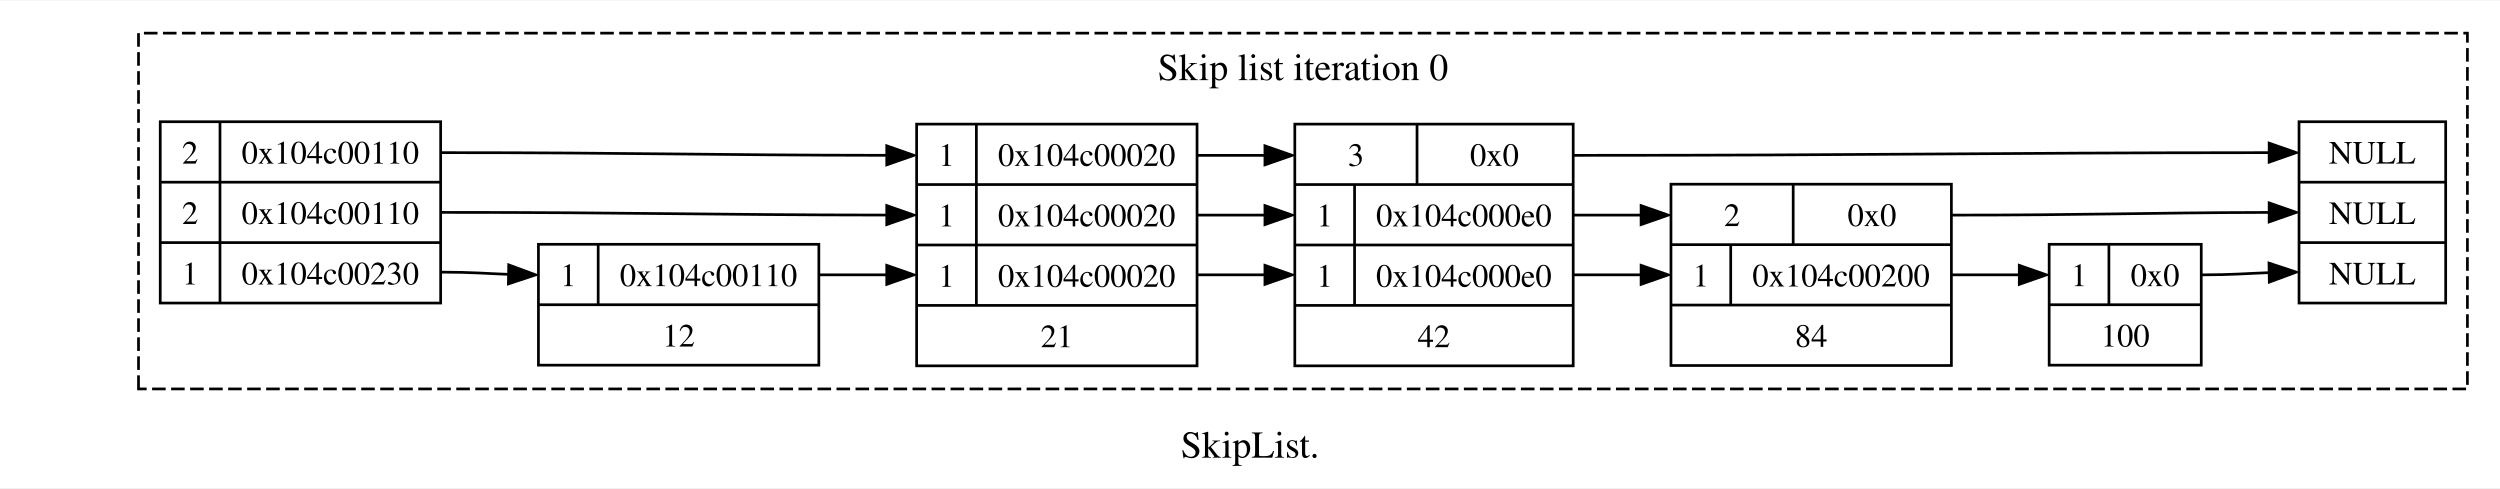
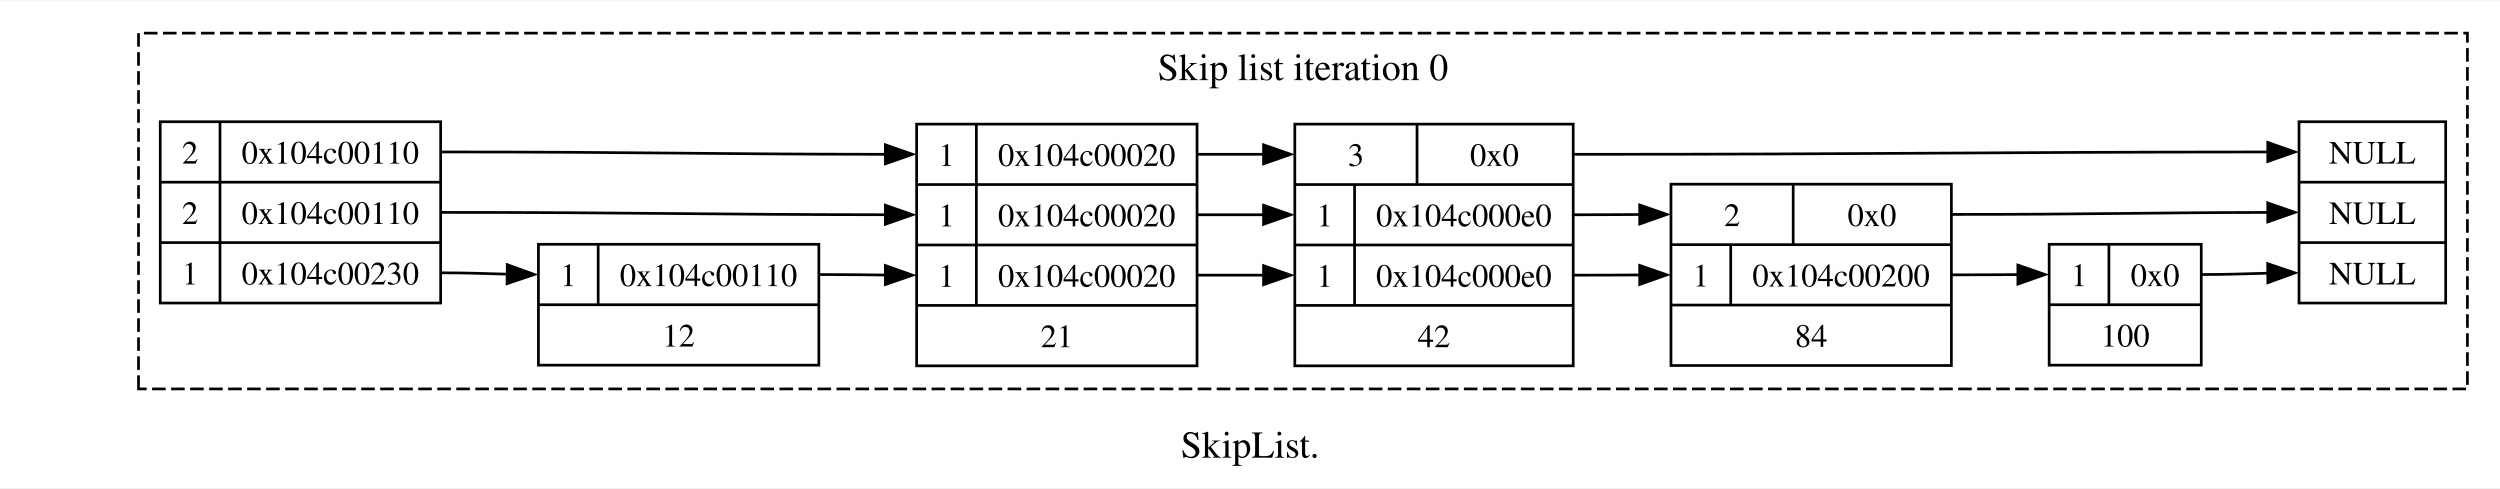
<svg xmlns="http://www.w3.org/2000/svg" width="921pt" height="180pt" viewBox="0.00 0.00 920.50 179.50">
  <g id="graph0" class="graph" transform="scale(1 1) rotate(0) translate(4 175.5)">
    <polygon fill="white" stroke="none" points="-4,4 -4,-175.5 916.5,-175.5 916.5,4 -4,4" />
    <text text-anchor="middle" x="456.25" y="-7.2" font-family="Times,serif" font-size="14.00">SkipList.</text>
    <g id="clust1" class="cluster">
      <polygon fill="none" stroke="black" stroke-dasharray="5,2" points="47,-32.5 47,-163.5 904.5,-163.5 904.5,-32.5 47,-32.5" />
      <text text-anchor="middle" x="475.75" y="-146.2" font-family="Times,serif" font-size="14.00">Skip list iteration 0</text>
    </g>
    <g id="node1" class="node">
      <polygon fill="none" stroke="black" points="55,-64.12 55,-130.88 158.25,-130.88 158.25,-64.12 55,-64.12" />
      <text text-anchor="middle" x="66" y="-115.47" font-family="Times,serif" font-size="12.00">2</text>
      <polyline fill="none" stroke="black" points="77,-108.62 77,-130.88" />
      <text text-anchor="middle" x="117.62" y="-115.47" font-family="Times,serif" font-size="12.00">0x104c00110</text>
      <polyline fill="none" stroke="black" points="55,-108.62 158.25,-108.62" />
      <text text-anchor="middle" x="66" y="-93.22" font-family="Times,serif" font-size="12.00">2</text>
      <polyline fill="none" stroke="black" points="77,-86.38 77,-108.62" />
      <text text-anchor="middle" x="117.62" y="-93.22" font-family="Times,serif" font-size="12.00">0x104c00110</text>
      <polyline fill="none" stroke="black" points="55,-86.38 158.25,-86.38" />
      <text text-anchor="middle" x="66" y="-70.97" font-family="Times,serif" font-size="12.00">1</text>
      <polyline fill="none" stroke="black" points="77,-64.12 77,-86.38" />
      <text text-anchor="middle" x="117.62" y="-70.97" font-family="Times,serif" font-size="12.00">0x104c00230</text>
    </g>
    <g id="node2" class="node">
      <polygon fill="none" stroke="black" points="194.25,-41.25 194.25,-85.75 297.5,-85.75 297.5,-41.25 194.25,-41.25" />
      <text text-anchor="middle" x="205.25" y="-70.35" font-family="Times,serif" font-size="12.00">1</text>
      <polyline fill="none" stroke="black" points="216.25,-63.5 216.25,-85.75" />
      <text text-anchor="middle" x="256.88" y="-70.35" font-family="Times,serif" font-size="12.00">0x104c00110</text>
      <polyline fill="none" stroke="black" points="194.25,-63.5 297.5,-63.5" />
      <text text-anchor="middle" x="245.88" y="-48.1" font-family="Times,serif" font-size="12.00">12</text>
    </g>
    <g id="edge1" class="edge">
-       <path fill="none" stroke="black" d="M158.25,-75.5C169.88,-75.5 175.16,-74.97 183.32,-74.68" />
-       <polygon fill="black" stroke="black" points="183.31,-78.17 193.25,-74.5 183.19,-71.17 183.31,-78.17" />
+       <path fill="none" stroke="black" d="M158.25,-75.25C169.63,-75.25 174.93,-74.93 182.8,-74.75" />
+       <polygon fill="black" stroke="black" points="182.78,-78.25 192.74,-74.64 182.7,-71.25 182.78,-78.25" />
    </g>
    <g id="node3" class="node">
      <polygon fill="none" stroke="black" points="333.5,-41 333.5,-130 436.75,-130 436.75,-41 333.5,-41" />
      <text text-anchor="middle" x="344.5" y="-114.6" font-family="Times,serif" font-size="12.00">1</text>
      <polyline fill="none" stroke="black" points="355.5,-107.75 355.5,-130" />
      <text text-anchor="middle" x="396.12" y="-114.6" font-family="Times,serif" font-size="12.00">0x104c00020</text>
      <polyline fill="none" stroke="black" points="333.5,-107.75 436.75,-107.75" />
      <text text-anchor="middle" x="344.5" y="-92.35" font-family="Times,serif" font-size="12.00">1</text>
      <polyline fill="none" stroke="black" points="355.5,-85.5 355.5,-107.75" />
      <text text-anchor="middle" x="396.12" y="-92.35" font-family="Times,serif" font-size="12.00">0x104c00020</text>
      <polyline fill="none" stroke="black" points="333.5,-85.5 436.75,-85.5" />
      <text text-anchor="middle" x="344.5" y="-70.1" font-family="Times,serif" font-size="12.00">1</text>
      <polyline fill="none" stroke="black" points="355.5,-63.25 355.5,-85.5" />
      <text text-anchor="middle" x="396.12" y="-70.1" font-family="Times,serif" font-size="12.00">0x104c00020</text>
      <polyline fill="none" stroke="black" points="333.5,-63.25 436.75,-63.25" />
      <text text-anchor="middle" x="385.12" y="-47.85" font-family="Times,serif" font-size="12.00">21</text>
    </g>
    <g id="edge2" class="edge">
-       <path fill="none" stroke="black" d="M158.25,-97.5C232.49,-97.5 253.66,-96.59 322.92,-96.51" />
-       <polygon fill="black" stroke="black" points="322.5,-100.01 332.5,-96.5 322.5,-93.01 322.5,-100.01" />
+       <path fill="none" stroke="black" d="M158.25,-97.5C232.18,-97.5 253.48,-96.71 322.07,-96.63" />
+       <polygon fill="black" stroke="black" points="321.99,-100.13 331.99,-96.63 321.98,-93.13 321.99,-100.13" />
    </g>
    <g id="edge3" class="edge">
-       <path fill="none" stroke="black" d="M158.25,-119.5C232.49,-119.5 253.66,-118.59 322.92,-118.51" />
-       <polygon fill="black" stroke="black" points="322.5,-122.01 332.5,-118.5 322.5,-115.01 322.5,-122.01" />
+       <path fill="none" stroke="black" d="M158.25,-119.75C232.18,-119.75 253.48,-118.96 322.07,-118.88" />
+       <polygon fill="black" stroke="black" points="321.99,-122.38 331.99,-118.88 321.98,-115.38 321.99,-122.38" />
    </g>
    <g id="edge4" class="edge">
-       <path fill="none" stroke="black" d="M297.5,-74.5C309.12,-74.5 314.42,-74.5 322.58,-74.5" />
-       <polygon fill="black" stroke="black" points="322.5,-78 332.5,-74.5 322.5,-71 322.5,-78" />
+       <path fill="none" stroke="black" d="M297.5,-74.62C308.88,-74.62 314.18,-74.5 322.05,-74.43" />
+       <polygon fill="black" stroke="black" points="322,-77.93 331.99,-74.38 321.97,-70.93 322,-77.93" />
    </g>
    <g id="node4" class="node">
      <polygon fill="none" stroke="black" points="472.75,-41 472.75,-130 575.25,-130 575.25,-41 472.75,-41" />
      <text text-anchor="middle" x="495.25" y="-114.6" font-family="Times,serif" font-size="12.00">3</text>
      <polyline fill="none" stroke="black" points="517.75,-107.75 517.75,-130" />
      <text text-anchor="middle" x="546.25" y="-114.6" font-family="Times,serif" font-size="12.00">0x0</text>
      <polyline fill="none" stroke="black" points="472.75,-107.75 575.25,-107.75" />
      <text text-anchor="middle" x="483.75" y="-92.35" font-family="Times,serif" font-size="12.00">1</text>
      <polyline fill="none" stroke="black" points="494.75,-85.5 494.75,-107.75" />
      <text text-anchor="middle" x="535" y="-92.35" font-family="Times,serif" font-size="12.00">0x104c000e0</text>
      <polyline fill="none" stroke="black" points="472.75,-85.5 575.25,-85.5" />
      <text text-anchor="middle" x="483.75" y="-70.1" font-family="Times,serif" font-size="12.00">1</text>
      <polyline fill="none" stroke="black" points="494.75,-63.25 494.75,-85.5" />
      <text text-anchor="middle" x="535" y="-70.1" font-family="Times,serif" font-size="12.00">0x104c000e0</text>
      <polyline fill="none" stroke="black" points="472.75,-63.25 575.25,-63.25" />
      <text text-anchor="middle" x="524" y="-47.85" font-family="Times,serif" font-size="12.00">42</text>
    </g>
    <g id="edge5" class="edge">
-       <path fill="none" stroke="black" d="M436.75,-74.5C448.38,-74.5 453.67,-74.5 461.83,-74.5" />
-       <polygon fill="black" stroke="black" points="461.75,-78 471.75,-74.5 461.75,-71 461.75,-78" />
+       <path fill="none" stroke="black" d="M436.75,-74.38C448.12,-74.38 453.43,-74.38 461.3,-74.38" />
+       <polygon fill="black" stroke="black" points="461.24,-77.88 471.24,-74.38 461.24,-70.88 461.24,-77.88" />
    </g>
    <g id="edge6" class="edge">
-       <path fill="none" stroke="black" d="M436.75,-96.5C448.38,-96.5 453.67,-96.5 461.83,-96.5" />
-       <polygon fill="black" stroke="black" points="461.75,-100 471.75,-96.5 461.75,-93 461.75,-100" />
+       <path fill="none" stroke="black" d="M436.75,-96.62C448.12,-96.62 453.43,-96.62 461.3,-96.62" />
+       <polygon fill="black" stroke="black" points="461.24,-100.13 471.24,-96.63 461.24,-93.13 461.24,-100.13" />
    </g>
    <g id="edge7" class="edge">
-       <path fill="none" stroke="black" d="M436.75,-118.5C448.38,-118.5 453.67,-118.5 461.83,-118.5" />
-       <polygon fill="black" stroke="black" points="461.75,-122 471.75,-118.5 461.75,-115 461.75,-122" />
+       <path fill="none" stroke="black" d="M436.75,-118.88C448.12,-118.88 453.43,-118.88 461.3,-118.88" />
+       <polygon fill="black" stroke="black" points="461.24,-122.38 471.24,-118.88 461.24,-115.38 461.24,-122.38" />
    </g>
    <g id="node5" class="node">
      <polygon fill="none" stroke="black" points="611.25,-41.12 611.25,-107.88 714.5,-107.88 714.5,-41.12 611.25,-41.12" />
      <text text-anchor="middle" x="633.75" y="-92.47" font-family="Times,serif" font-size="12.00">2</text>
      <polyline fill="none" stroke="black" points="656.25,-85.62 656.25,-107.88" />
      <text text-anchor="middle" x="685.25" y="-92.47" font-family="Times,serif" font-size="12.00">0x0</text>
      <polyline fill="none" stroke="black" points="611.25,-85.62 714.5,-85.62" />
      <text text-anchor="middle" x="622.25" y="-70.22" font-family="Times,serif" font-size="12.00">1</text>
      <polyline fill="none" stroke="black" points="633.25,-63.38 633.25,-85.62" />
      <text text-anchor="middle" x="673.88" y="-70.22" font-family="Times,serif" font-size="12.00">0x104c00200</text>
      <polyline fill="none" stroke="black" points="611.25,-63.38 714.5,-63.38" />
      <text text-anchor="middle" x="662.88" y="-47.98" font-family="Times,serif" font-size="12.00">84</text>
    </g>
    <g id="edge8" class="edge">
-       <path fill="none" stroke="black" d="M575.25,-74.5C586.88,-74.5 592.17,-74.5 600.33,-74.5" />
-       <polygon fill="black" stroke="black" points="600.25,-78 610.25,-74.5 600.25,-71 600.25,-78" />
+       <path fill="none" stroke="black" d="M575.25,-74.38C586.63,-74.38 591.93,-74.44 599.8,-74.47" />
+       <polygon fill="black" stroke="black" points="599.73,-77.97 609.74,-74.5 599.74,-70.97 599.73,-77.97" />
    </g>
    <g id="edge9" class="edge">
-       <path fill="none" stroke="black" d="M575.25,-96.5C586.88,-96.5 592.17,-96.5 600.33,-96.5" />
-       <polygon fill="black" stroke="black" points="600.25,-100 610.25,-96.5 600.25,-93 600.25,-100" />
+       <path fill="none" stroke="black" d="M575.25,-96.62C586.63,-96.62 591.93,-96.69 599.8,-96.72" />
+       <polygon fill="black" stroke="black" points="599.73,-100.22 609.74,-96.75 599.74,-93.22 599.73,-100.22" />
    </g>
    <g id="node6" class="node">
      <polygon fill="none" stroke="black" points="842.5,-64.12 842.5,-130.88 896.5,-130.88 896.5,-64.12 842.5,-64.12" />
      <text text-anchor="middle" x="869.5" y="-115.47" font-family="Times,serif" font-size="12.00">NULL</text>
      <polyline fill="none" stroke="black" points="842.5,-108.62 896.5,-108.62" />
      <text text-anchor="middle" x="869.5" y="-93.22" font-family="Times,serif" font-size="12.00">NULL</text>
      <polyline fill="none" stroke="black" points="842.5,-86.38 896.5,-86.38" />
      <text text-anchor="middle" x="869.5" y="-70.97" font-family="Times,serif" font-size="12.00">NULL</text>
    </g>
    <g id="edge10" class="edge">
-       <path fill="none" stroke="black" d="M575.25,-118.5C690.32,-118.5 721.78,-119.44 831.62,-119.5" />
-       <polygon fill="black" stroke="black" points="831.5,-123 841.5,-119.5 831.5,-116 831.5,-123" />
+       <path fill="none" stroke="black" d="M575.25,-118.88C690.2,-118.88 721.72,-119.69 831.29,-119.75" />
+       <polygon fill="black" stroke="black" points="830.99,-123.25 840.99,-119.75 830.99,-116.25 830.99,-123.25" />
    </g>
    <g id="edge12" class="edge">
-       <path fill="none" stroke="black" d="M714.5,-96.5C767.61,-96.5 783.53,-97.37 831.71,-97.49" />
-       <polygon fill="black" stroke="black" points="831.5,-100.99 841.5,-97.5 831.5,-93.99 831.5,-100.99" />
+       <path fill="none" stroke="black" d="M714.5,-96.75C767.39,-96.75 783.4,-97.4 831.1,-97.49" />
+       <polygon fill="black" stroke="black" points="830.98,-100.99 840.99,-97.5 830.99,-93.99 830.98,-100.99" />
    </g>
    <g id="node7" class="node">
      <polygon fill="none" stroke="black" points="750.5,-41.25 750.5,-85.75 806.5,-85.75 806.5,-41.25 750.5,-41.25" />
      <text text-anchor="middle" x="761.5" y="-70.35" font-family="Times,serif" font-size="12.00">1</text>
      <polyline fill="none" stroke="black" points="772.5,-63.5 772.5,-85.75" />
      <text text-anchor="middle" x="789.5" y="-70.35" font-family="Times,serif" font-size="12.00">0x0</text>
      <polyline fill="none" stroke="black" points="750.5,-63.5 806.5,-63.5" />
      <text text-anchor="middle" x="778.5" y="-48.1" font-family="Times,serif" font-size="12.00">100</text>
    </g>
    <g id="edge11" class="edge">
-       <path fill="none" stroke="black" d="M714.5,-74.5C726.12,-74.5 731.42,-74.5 739.58,-74.5" />
-       <polygon fill="black" stroke="black" points="739.5,-78 749.5,-74.5 739.5,-71 739.5,-78" />
+       <path fill="none" stroke="black" d="M714.5,-74.5C725.88,-74.5 731.18,-74.56 739.05,-74.6" />
+       <polygon fill="black" stroke="black" points="738.98,-78.1 748.99,-74.62 738.99,-71.1 738.98,-78.1" />
    </g>
    <g id="edge13" class="edge">
-       <path fill="none" stroke="black" d="M806.5,-74.5C818.13,-74.5 823.41,-75.03 831.57,-75.32" />
-       <polygon fill="black" stroke="black" points="831.44,-78.83 841.5,-75.5 831.56,-71.83 831.44,-78.83" />
+       <path fill="none" stroke="black" d="M806.5,-74.62C817.88,-74.62 823.18,-74.94 831.05,-75.12" />
+       <polygon fill="black" stroke="black" points="830.95,-78.62 840.99,-75.23 831.03,-71.62 830.95,-78.62" />
    </g>
  </g>
</svg>
